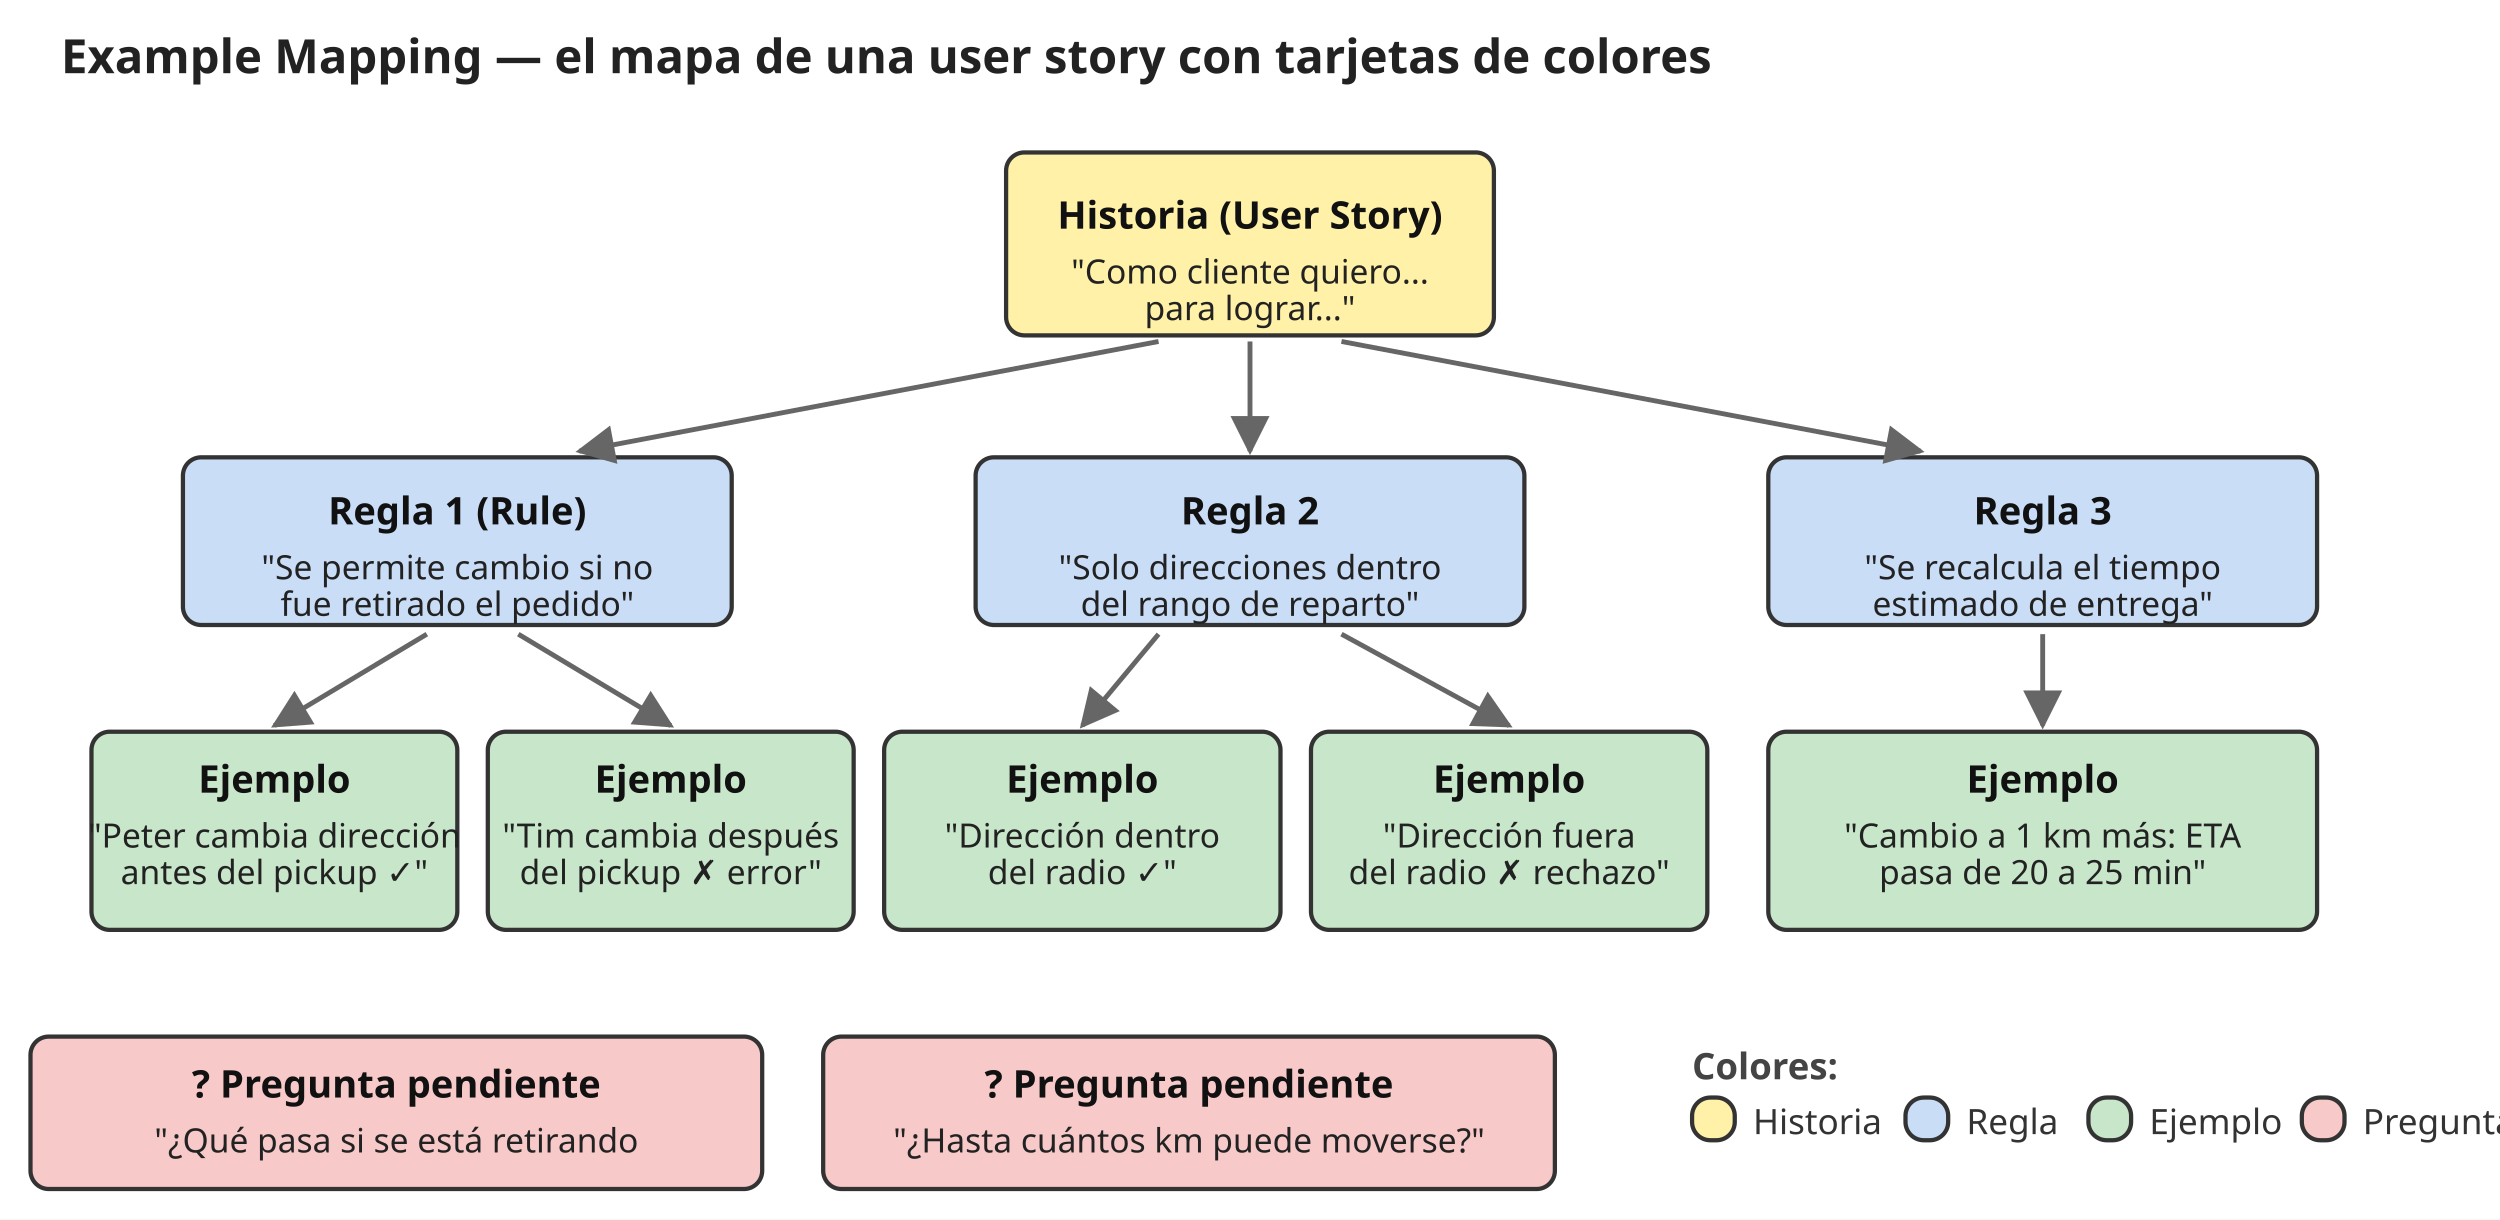
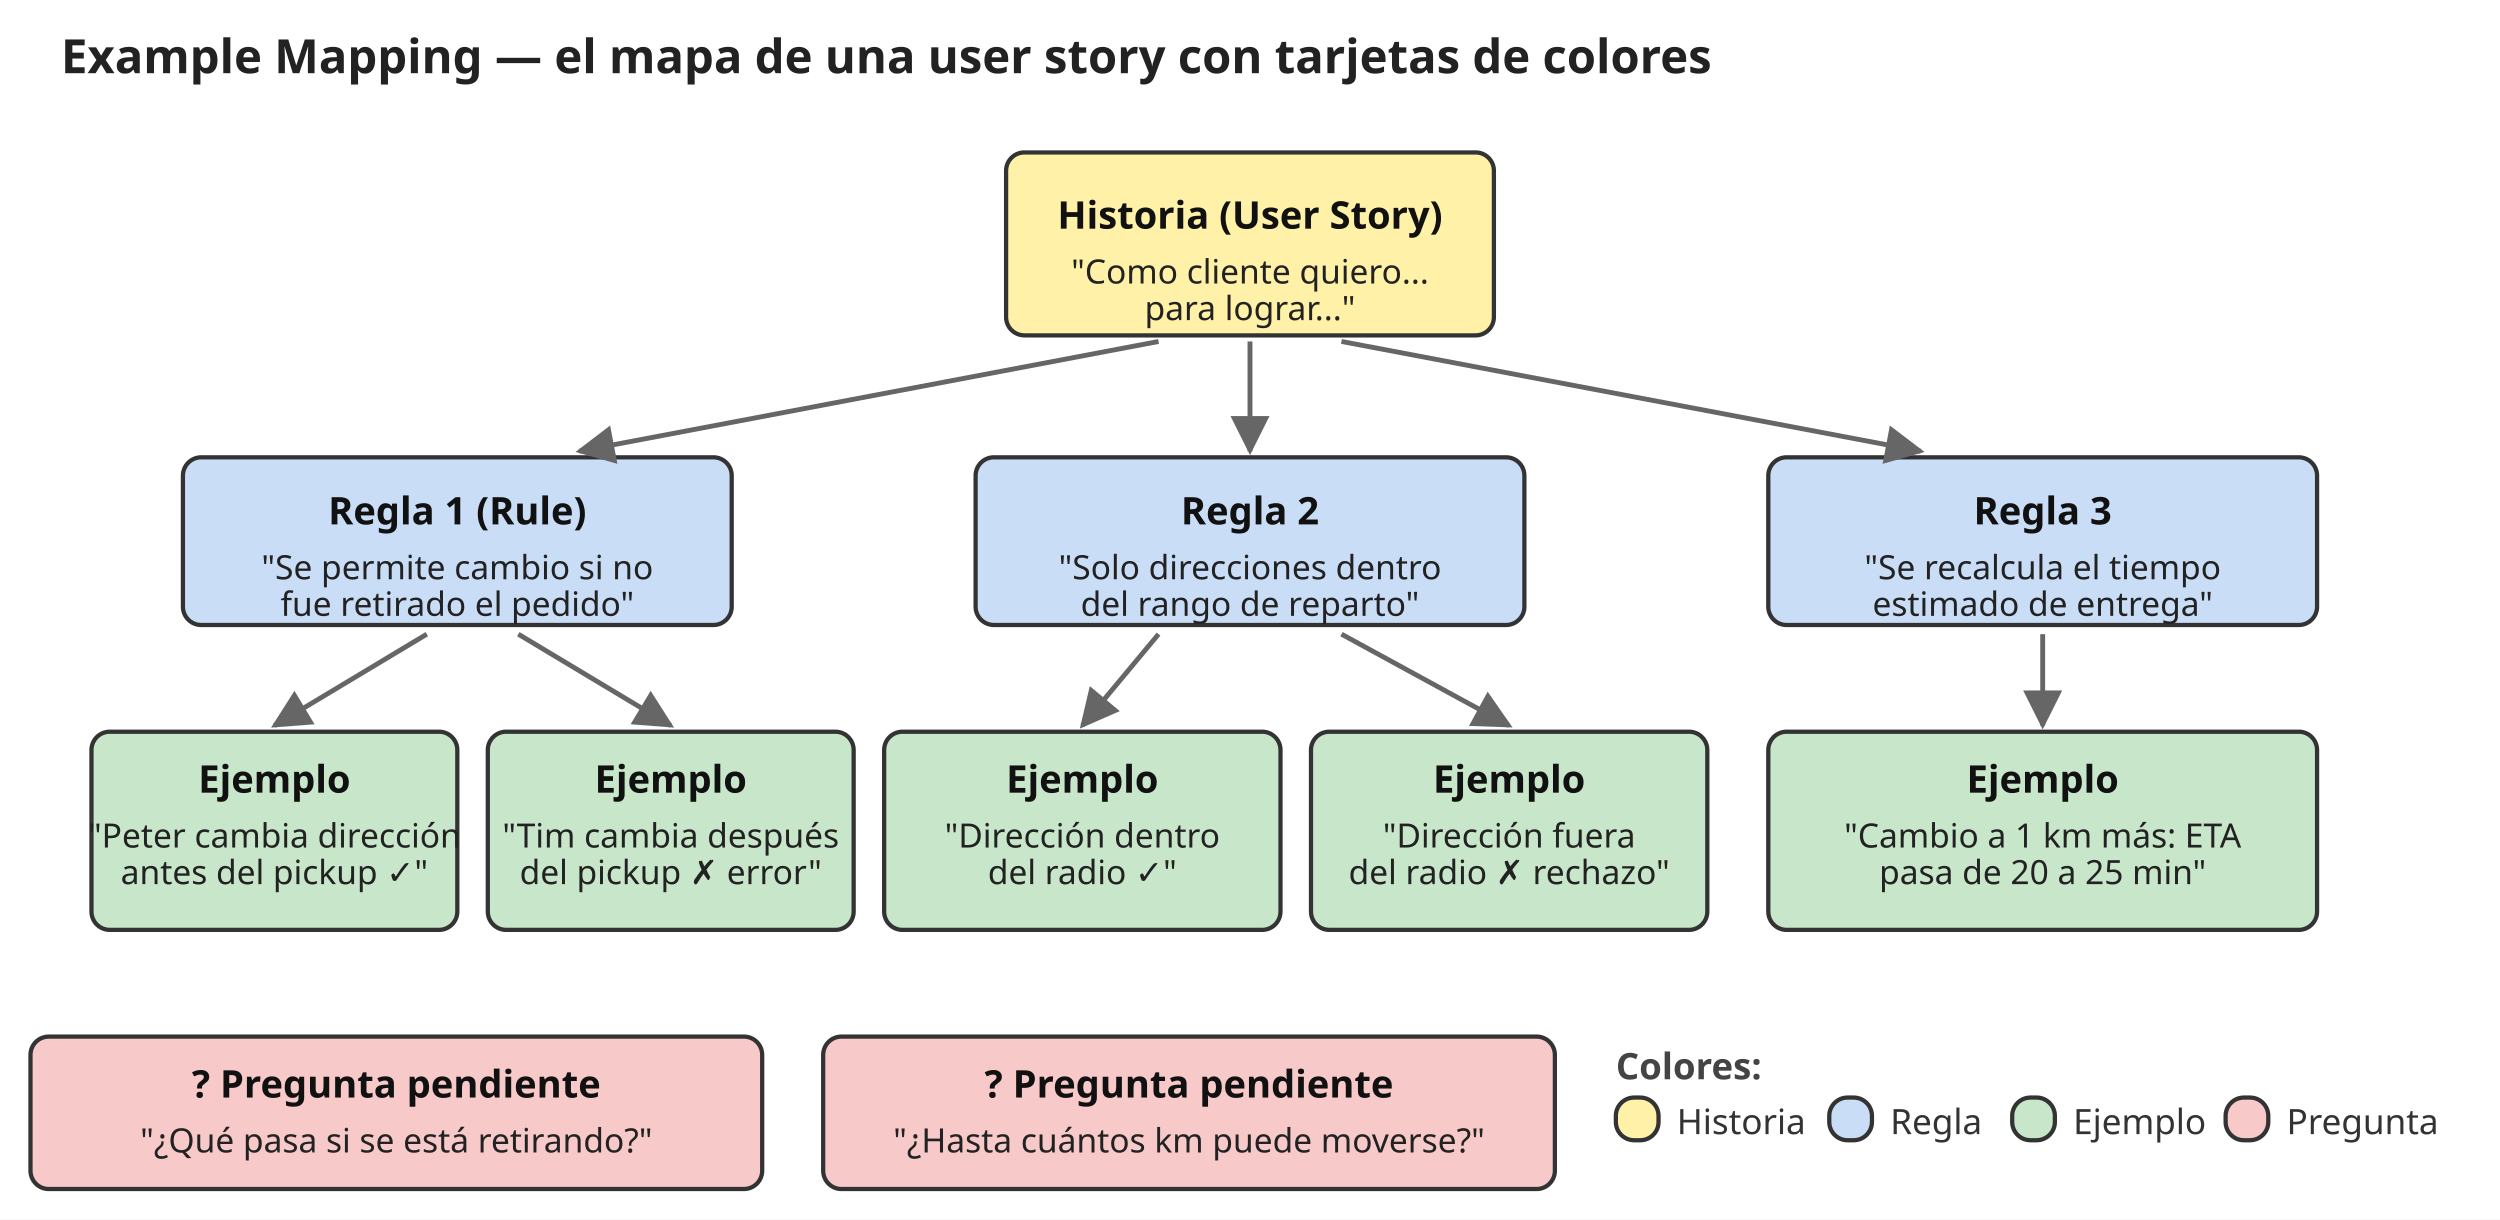
<svg xmlns="http://www.w3.org/2000/svg" viewBox="0 0 820 400" role="img" aria-label="Example Mapping: tarjetas amarilla azul verde y roja">
  <style>
    .bg { fill:#fff; }
    .ttl { font: 700 15.5px system-ui, sans-serif; fill:#222; }
    .card { stroke:#333; stroke-width:1.4; rx:6; }
    .yellow { fill:#fff2a8; }
    .blue { fill:#c9ddf7; }
    .green { fill:#c8e6c9; }
    .red { fill:#f7c9c9; }
    .h { font: 700 12.5px system-ui, sans-serif; text-anchor:middle; fill:#111; }
    .p { font: 11px system-ui, sans-serif; text-anchor:middle; fill:#222; }
    .subh { font: 700 12px system-ui, sans-serif; fill:#444; }
    .lbl { font: 11.5px system-ui, sans-serif; fill:#333; }
    .arrow { fill:none; stroke:#666; stroke-width:1.6; marker-end:url(#ah); }
  </style>
  <defs>
    <marker id="ah" viewBox="0 0 10 10" refX="9" refY="5" markerWidth="8" markerHeight="8" orient="auto">
      <path d="M0,0 L10,5 L0,10 z" fill="#666" />
    </marker>
  </defs>
  <rect class="bg" width="820" height="400" />
  <text class="ttl" x="20" y="24">Example Mapping — el mapa de una user story con tarjetas de colores</text>
  <g>
    <rect class="card yellow" x="330" y="50" width="160" height="60" />
    <text class="h" x="410" y="75">Historia (User Story)</text>
    <text class="p" x="410" y="93">"Como cliente quiero...</text>
    <text class="p" x="410" y="105">para lograr..."</text>
  </g>
  <g>
    <rect class="card blue" x="60" y="150" width="180" height="55" />
    <text class="h" x="150" y="172">Regla 1 (Rule)</text>
    <text class="p" x="150" y="190">"Se permite cambio si no</text>
    <text class="p" x="150" y="202">fue retirado el pedido"</text>
  </g>
  <g>
    <rect class="card blue" x="320" y="150" width="180" height="55" />
    <text class="h" x="410" y="172">Regla 2</text>
    <text class="p" x="410" y="190">"Solo direcciones dentro</text>
    <text class="p" x="410" y="202">del rango de reparto"</text>
  </g>
  <g>
    <rect class="card blue" x="580" y="150" width="180" height="55" />
    <text class="h" x="670" y="172">Regla 3</text>
    <text class="p" x="670" y="190">"Se recalcula el tiempo</text>
    <text class="p" x="670" y="202">estimado de entrega"</text>
  </g>
  <path class="arrow" d="M 380 112 L 190 148" />
  <path class="arrow" d="M 410 112 L 410 148" />
  <path class="arrow" d="M 440 112 L 630 148" />
  <g>
    <rect class="card green" x="30" y="240" width="120" height="65" />
    <text class="h" x="90" y="260">Ejemplo</text>
    <text class="p" x="90" y="278">"Peter cambia dirección</text>
    <text class="p" x="90" y="290">antes del pickup ✓"</text>
  </g>
  <g>
    <rect class="card green" x="160" y="240" width="120" height="65" />
    <text class="h" x="220" y="260">Ejemplo</text>
    <text class="p" x="220" y="278">"Tim cambia después</text>
    <text class="p" x="220" y="290">del pickup ✗ error"</text>
  </g>
  <g>
    <rect class="card green" x="290" y="240" width="130" height="65" />
    <text class="h" x="355" y="260">Ejemplo</text>
    <text class="p" x="355" y="278">"Dirección dentro</text>
    <text class="p" x="355" y="290">del radio ✓"</text>
  </g>
  <g>
    <rect class="card green" x="430" y="240" width="130" height="65" />
    <text class="h" x="495" y="260">Ejemplo</text>
    <text class="p" x="495" y="278">"Dirección fuera</text>
    <text class="p" x="495" y="290">del radio ✗ rechazo"</text>
  </g>
  <g>
    <rect class="card green" x="580" y="240" width="180" height="65" />
    <text class="h" x="670" y="260">Ejemplo</text>
    <text class="p" x="670" y="278">"Cambio a 1 km más: ETA</text>
    <text class="p" x="670" y="290">pasa de 20 a 25 min"</text>
  </g>
  <path class="arrow" d="M 140 208 L 90 238" />
  <path class="arrow" d="M 170 208 L 220 238" />
  <path class="arrow" d="M 380 208 L 355 238" />
  <path class="arrow" d="M 440 208 L 495 238" />
  <path class="arrow" d="M 670 208 L 670 238" />
  <g>
    <rect class="card red" x="10" y="340" width="240" height="50" />
    <text class="h" x="130" y="360">? Pregunta pendiente</text>
-     <text class="p" x="130" y="378">"¿Qué pasa si se está retirando</text>
+     <text class="p" x="130" y="378">"¿Qué pasa si se está retirando?"</text>
  </g>
  <g>
    <rect class="card red" x="270" y="340" width="240" height="50" />
    <text class="h" x="390" y="360">? Pregunta pendiente</text>
    <text class="p" x="390" y="378">"¿Hasta cuántos km puede moverse?"</text>
  </g>
-   <g transform="translate(555, 340)">
+   <g transform="translate(530, 340)">
    <text class="subh" x="0" y="14">Colores:</text>
    <rect class="card yellow" x="0" y="20" width="14" height="14" />
    <text class="lbl" x="20" y="32">Historia</text>
    <rect class="card blue" x="70" y="20" width="14" height="14" />
    <text class="lbl" x="90" y="32">Regla</text>
    <rect class="card green" x="130" y="20" width="14" height="14" />
    <text class="lbl" x="150" y="32">Ejemplo</text>
    <rect class="card red" x="200" y="20" width="14" height="14" />
    <text class="lbl" x="220" y="32">Pregunta</text>
  </g>
</svg>
